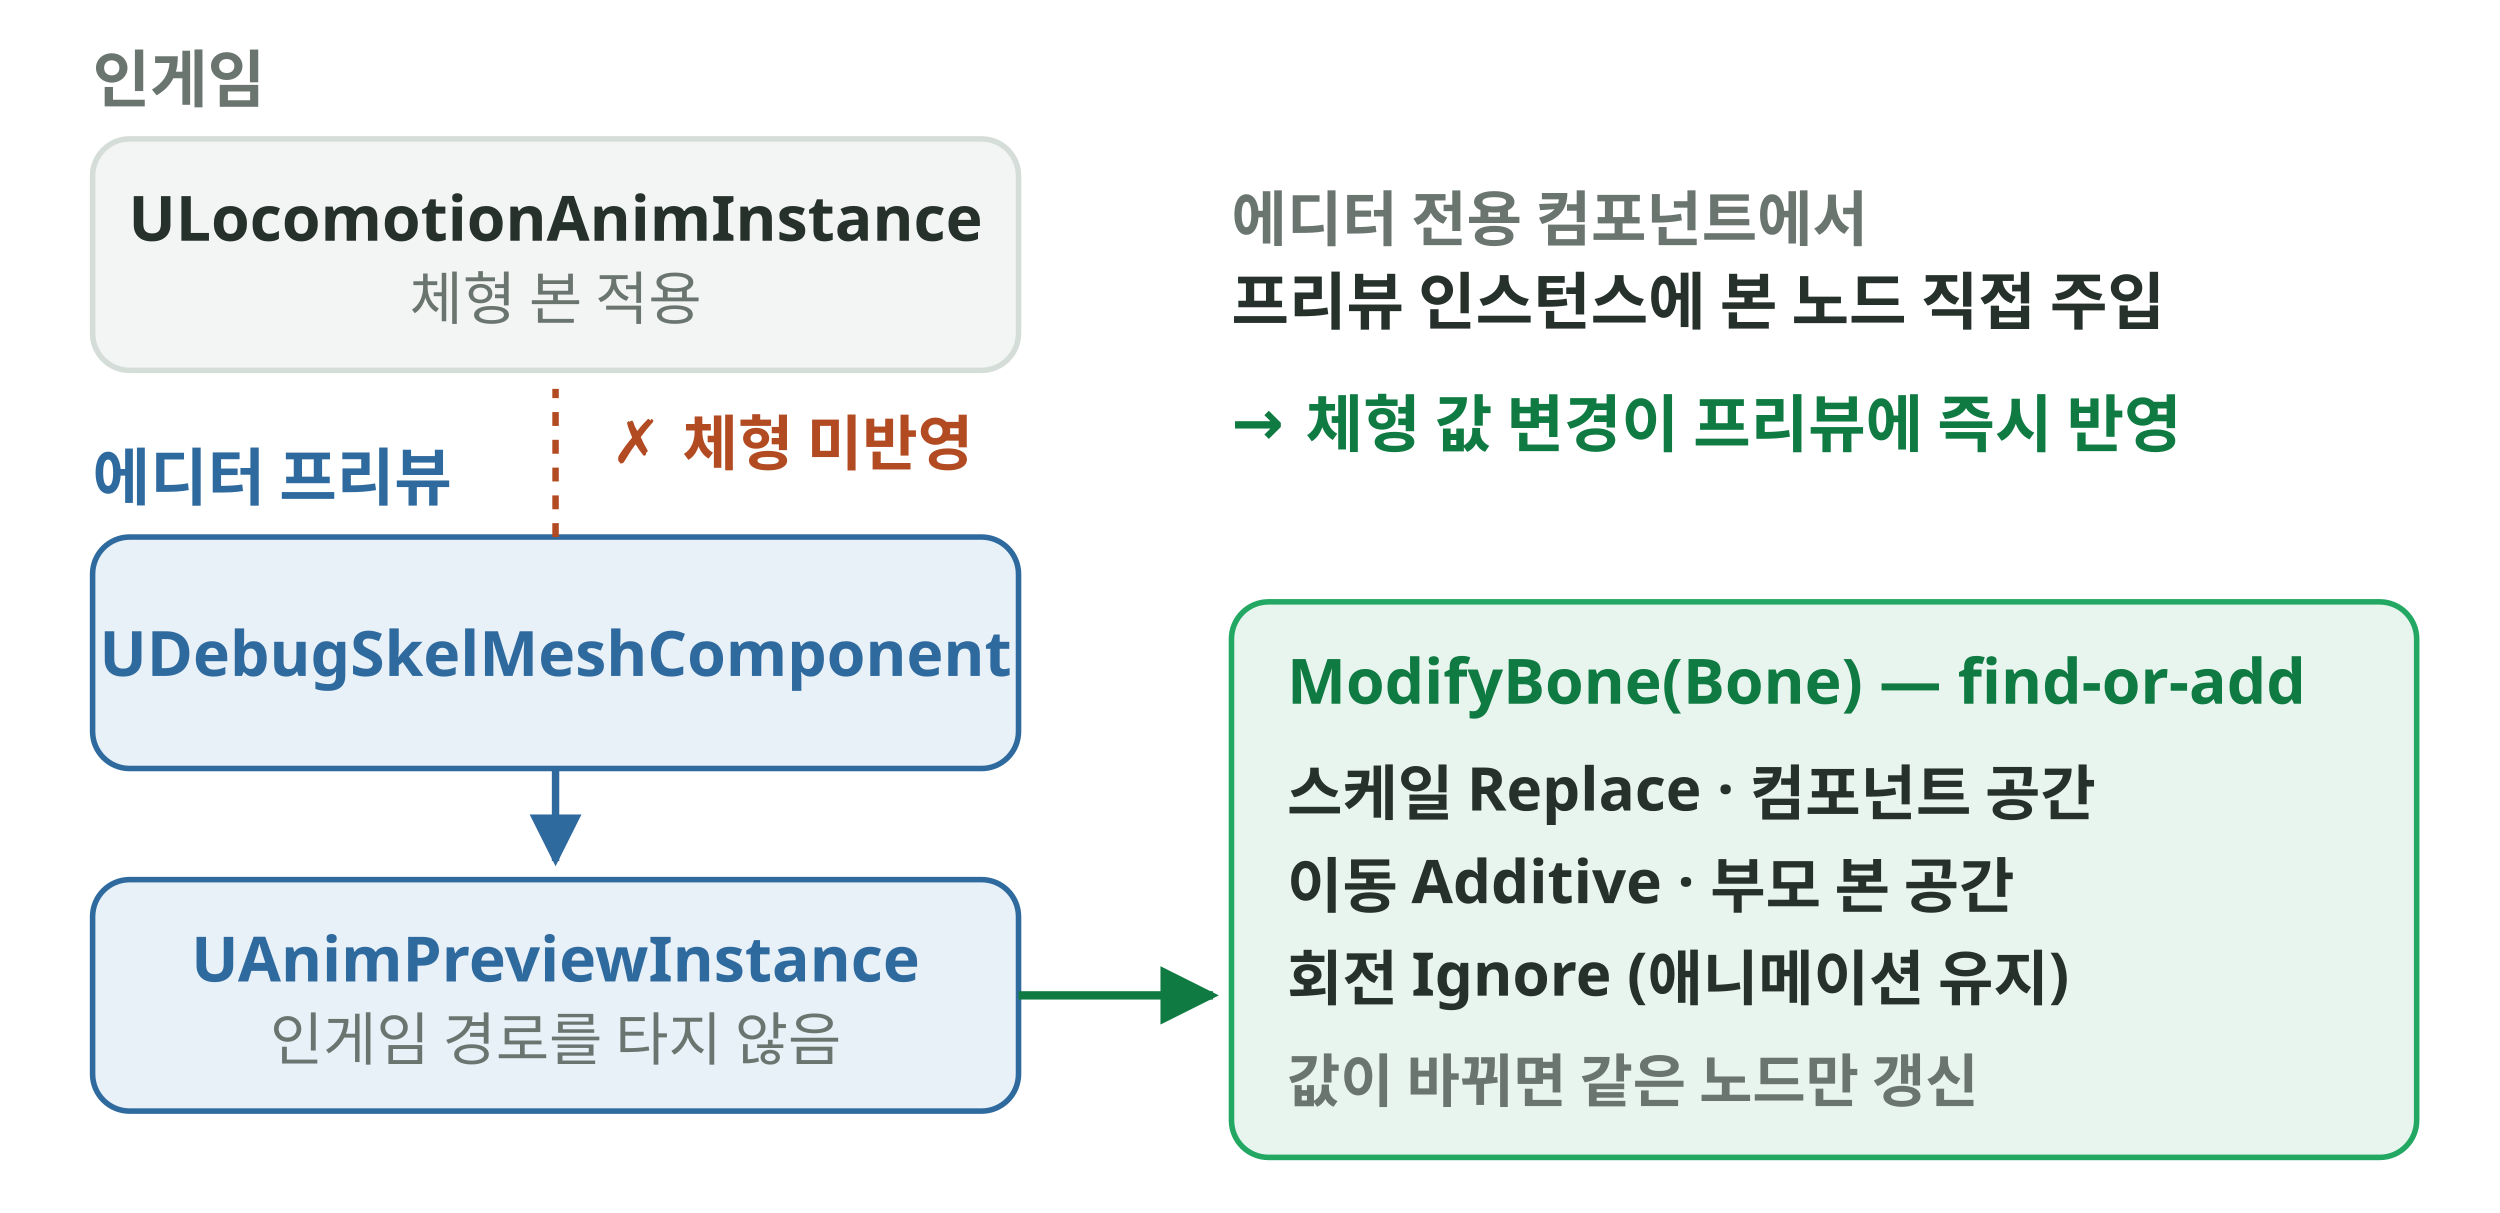
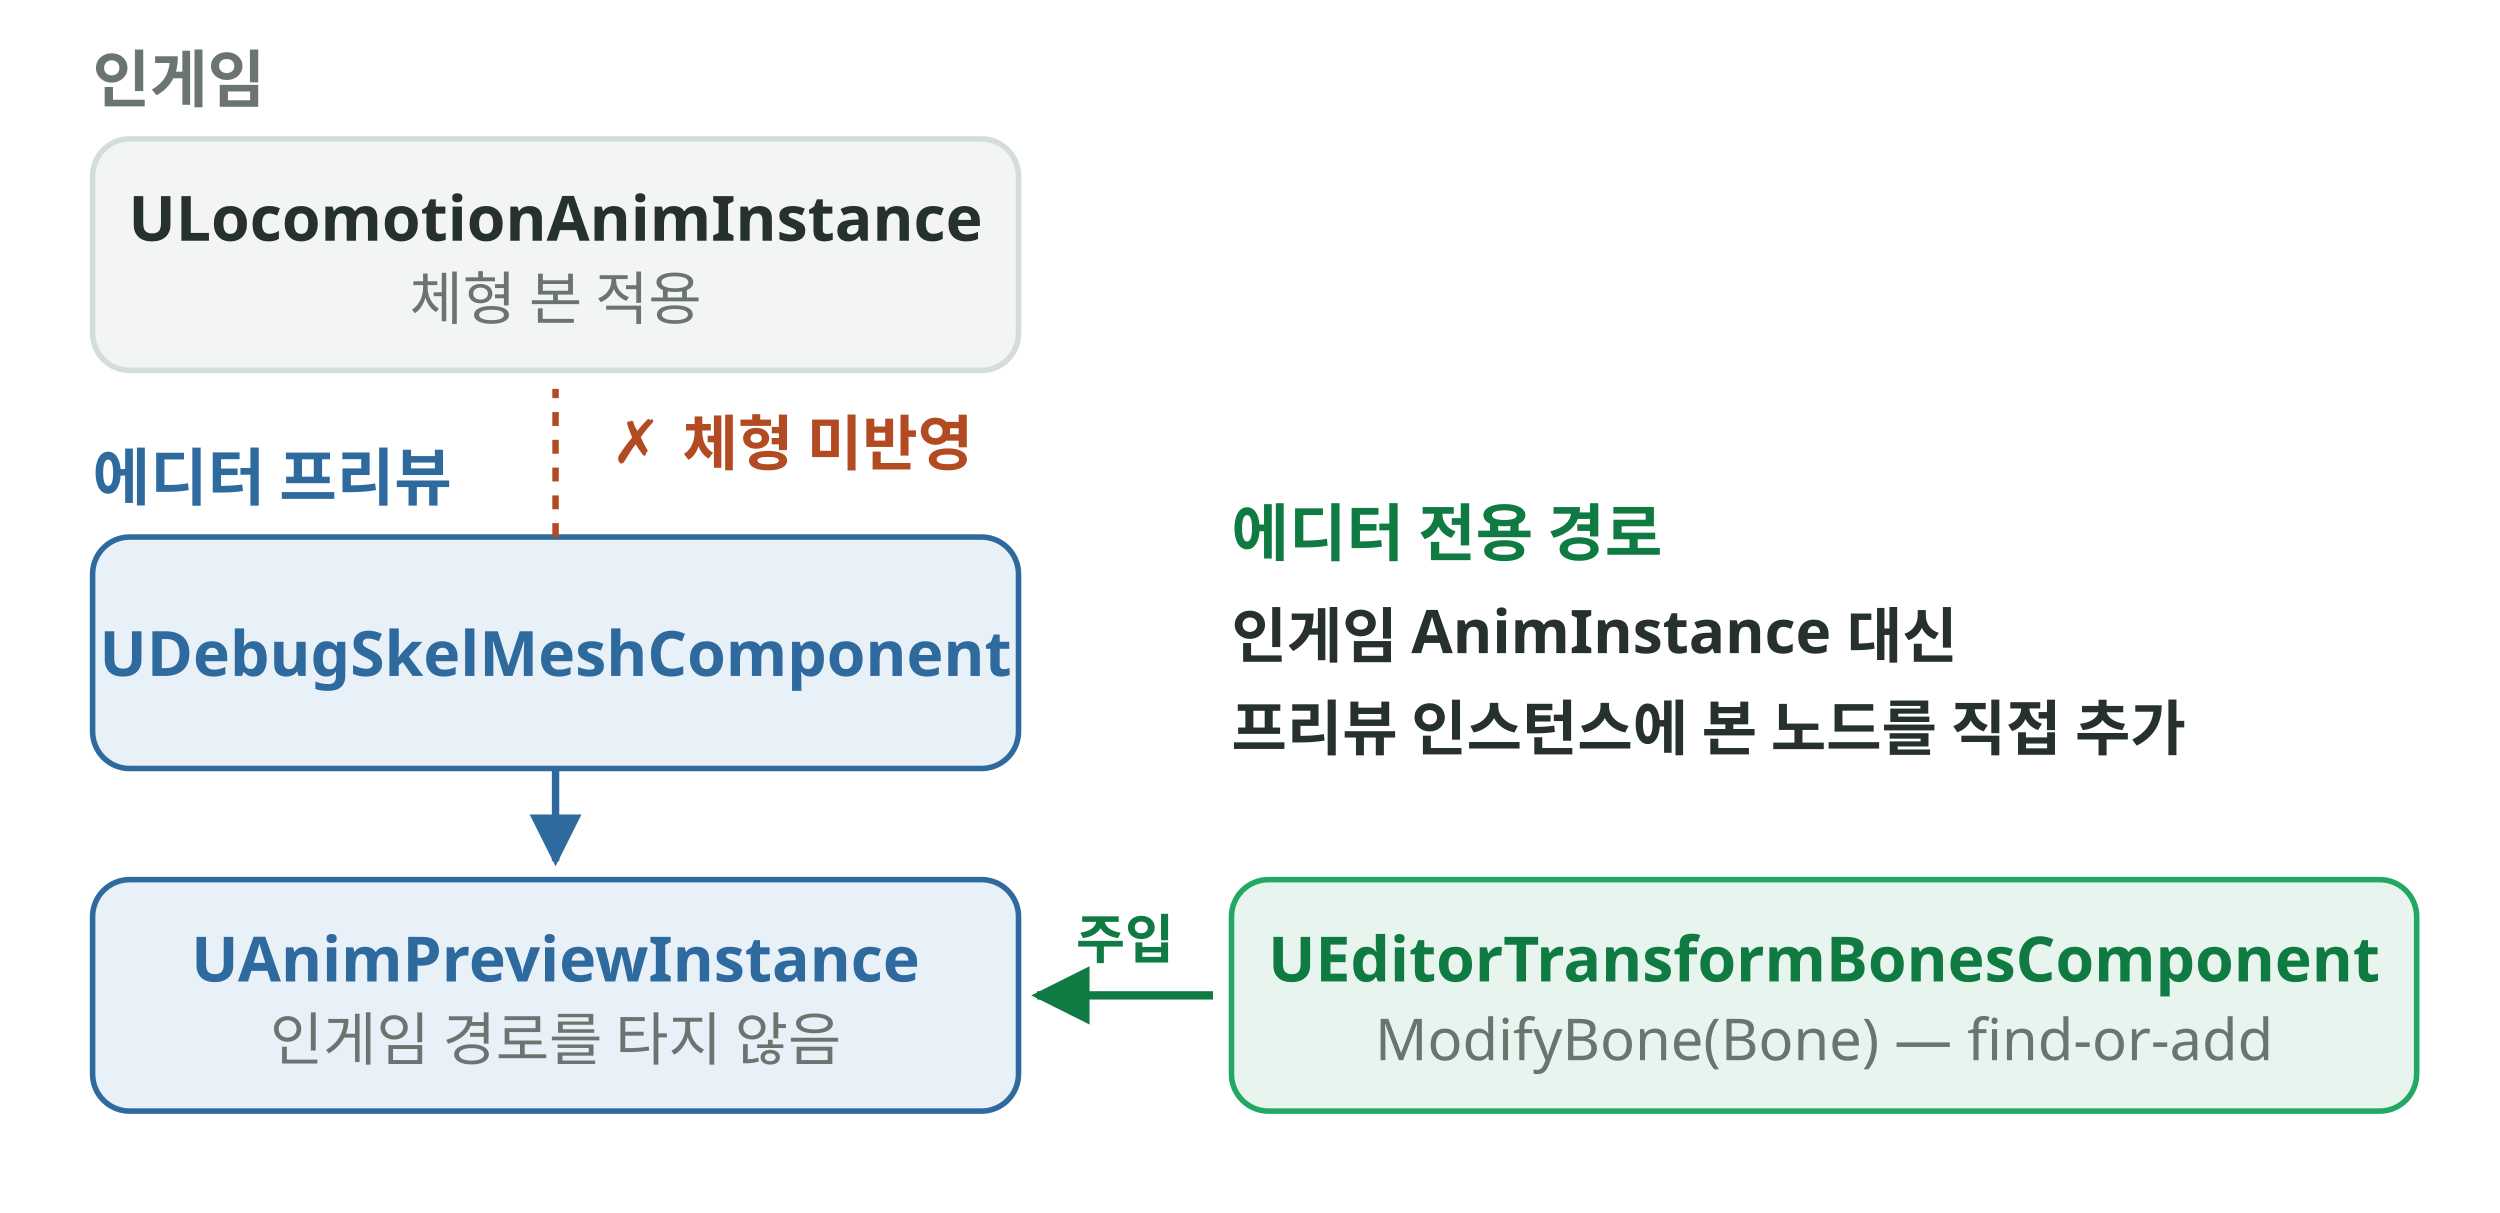
<svg xmlns="http://www.w3.org/2000/svg" viewBox="0 0 540 262" width="540" height="262" font-family="Pretendard, 'Malgun Gothic', sans-serif">
  <defs>
    <marker id="ah-g" viewBox="0 0 10 10" refX="9" refY="5" markerWidth="7" markerHeight="7" orient="auto-start-reverse">
      <path d="M0,0 L10,5 L0,10 z" fill="#0F7A42" />
    </marker>
    <marker id="ah-y" viewBox="0 0 10 10" refX="9" refY="5" markerWidth="7" markerHeight="7" orient="auto-start-reverse">
      <path d="M0,0 L10,5 L0,10 z" fill="#8A6700" />
    </marker>
    <marker id="ah-o" viewBox="0 0 10 10" refX="9" refY="5" markerWidth="7" markerHeight="7" orient="auto-start-reverse">
      <path d="M0,0 L10,5 L0,10 z" fill="#B24A22" />
    </marker>
    <marker id="ah-b" viewBox="0 0 10 10" refX="9" refY="5" markerWidth="7" markerHeight="7" orient="auto-start-reverse">
      <path d="M0,0 L10,5 L0,10 z" fill="#2F6A9E" />
    </marker>
    <marker id="ah-k" viewBox="0 0 10 10" refX="9" refY="5" markerWidth="7" markerHeight="7" orient="auto-start-reverse">
      <path d="M0,0 L10,5 L0,10 z" fill="#26312b" />
    </marker>
    <marker id="ah-m" viewBox="0 0 10 10" refX="9" refY="5" markerWidth="7" markerHeight="7" orient="auto-start-reverse">
      <path d="M0,0 L10,5 L0,10 z" fill="#6b7570" />
    </marker>
  </defs>
  <text x="20.0" y="22.0" font-size="13.5" fill="#6b7570" font-weight="800" text-anchor="start">인게임</text>
  <rect x="20.0" y="30.0" width="200.0" height="50.0" rx="8" fill="#f3f5f4" stroke="#d5ddd8" stroke-width="1.2" />
  <text x="120.0" y="52.0" font-size="13.5" fill="#26312b" font-weight="700" text-anchor="middle">ULocomotionAnimInstance</text>
  <text x="120.0" y="69.0" font-size="12.5" fill="#6b7570" font-weight="500" text-anchor="middle">체형 본 적용</text>
  <text x="20.0" y="108.0" font-size="13.5" fill="#2F6A9E" font-weight="800" text-anchor="start">에디터 프리뷰</text>
  <rect x="20.0" y="116.0" width="200.0" height="50.0" rx="8" fill="#e8f0f8" stroke="#2F6A9E" stroke-width="1.2" />
  <text x="120.0" y="146.0" font-size="13.5" fill="#2F6A9E" font-weight="700" text-anchor="middle">UDebugSkelMeshComponent</text>
  <line x1="120.0" y1="166.0" x2="120.0" y2="186.0" stroke="#2F6A9E" stroke-width="1.6" marker-end="url(#ah-b)" />
  <rect x="20.0" y="190.0" width="200.0" height="50.0" rx="8" fill="#e8f0f8" stroke="#2F6A9E" stroke-width="1.2" />
  <text x="120.0" y="212.0" font-size="13.5" fill="#2F6A9E" font-weight="700" text-anchor="middle">UAnimPreviewInstance</text>
  <text x="120.0" y="229.0" font-size="12.5" fill="#6b7570" font-weight="500" text-anchor="middle">인게임 경로를 타지 않음</text>
  <path d="M 120 116 C 120 98, 120 98, 120 84" stroke="#B24A22" stroke-width="1.4" fill="none" opacity="1" stroke-dasharray="3 3" />
  <text x="132.0" y="100.0" font-size="13" fill="#B24A22" font-weight="700" text-anchor="start">✗ 체형 미반영</text>
-   <line x1="220.0" y1="215.0" x2="262.0" y2="215.0" stroke="#0F7A42" stroke-width="1.8" marker-end="url(#ah-g)" />
-   <rect x="266.0" y="130.0" width="256.0" height="120.0" rx="8" fill="#e8f5ee" stroke="#22A862" stroke-width="1.2" />
-   <text x="278.0" y="152.0" font-size="13.5" fill="#0F7A42" font-weight="800" text-anchor="start">ModifyBone(Bone) — find-or-add</text>
-   <text x="278.0" y="176.0" font-size="13" fill="#26312b" font-weight="600" text-anchor="start">스케일  Replace · 컴포넌트 공간</text>
-   <text x="278.0" y="196.0" font-size="13" fill="#26312b" font-weight="600" text-anchor="start">이동    Additive · 부모 본 공간</text>
-   <text x="278.0" y="216.0" font-size="13" fill="#26312b" font-weight="600" text-anchor="start">회전    Ignore (애니메이션 유지)</text>
-   <text x="278.0" y="238.0" font-size="12.5" fill="#6b7570" font-weight="600" text-anchor="start">값이 바뀌면 같은 노드만 갱신</text>
-   <text x="266.0" y="52.0" font-size="13" fill="#6b7570" font-weight="600" text-anchor="start">에디터 전용 컴포넌트에서</text>
-   <text x="266.0" y="70.0" font-size="13.5" fill="#26312b" font-weight="700" text-anchor="start">프리뷰 인스턴스에 본 노드 직접 주입</text>
-   <text x="266.0" y="96.0" font-size="13.5" fill="#0F7A42" font-weight="700" text-anchor="start">→ 체형 값 변경이 프리뷰에 즉시 반영</text>
+   <line x1="262.0" y1="215.0" x2="224.0" y2="215.0" stroke="#0F7A42" stroke-width="1.8" marker-end="url(#ah-g)" />
+   <text x="243.0" y="207.0" font-size="11.5" fill="#0F7A42" font-weight="700" text-anchor="middle">주입</text>
+   <rect x="266.0" y="190.0" width="256.0" height="50.0" rx="8" fill="#e8f5ee" stroke="#22A862" stroke-width="1.2" />
+   <text x="394.0" y="212.0" font-size="13.5" fill="#0F7A42" font-weight="700" text-anchor="middle">UEditorTransformBonesComponent</text>
+   <text x="394.0" y="229.0" font-size="12.5" fill="#6b7570" font-weight="500" text-anchor="middle">ModifyBone(Bone) — find-or-add</text>
+   <text x="266.0" y="120.0" font-size="13.5" fill="#0F7A42" font-weight="800" text-anchor="start">에디터 전용 경로</text>
+   <text x="266.0" y="142.0" font-size="13" fill="#26312b" font-weight="600" text-anchor="start">인게임 AnimInstance 대신</text>
+   <text x="266.0" y="162.0" font-size="13" fill="#26312b" font-weight="600" text-anchor="start">프리뷰 인스턴스에 본 노드를 직접 추가</text>
</svg>
